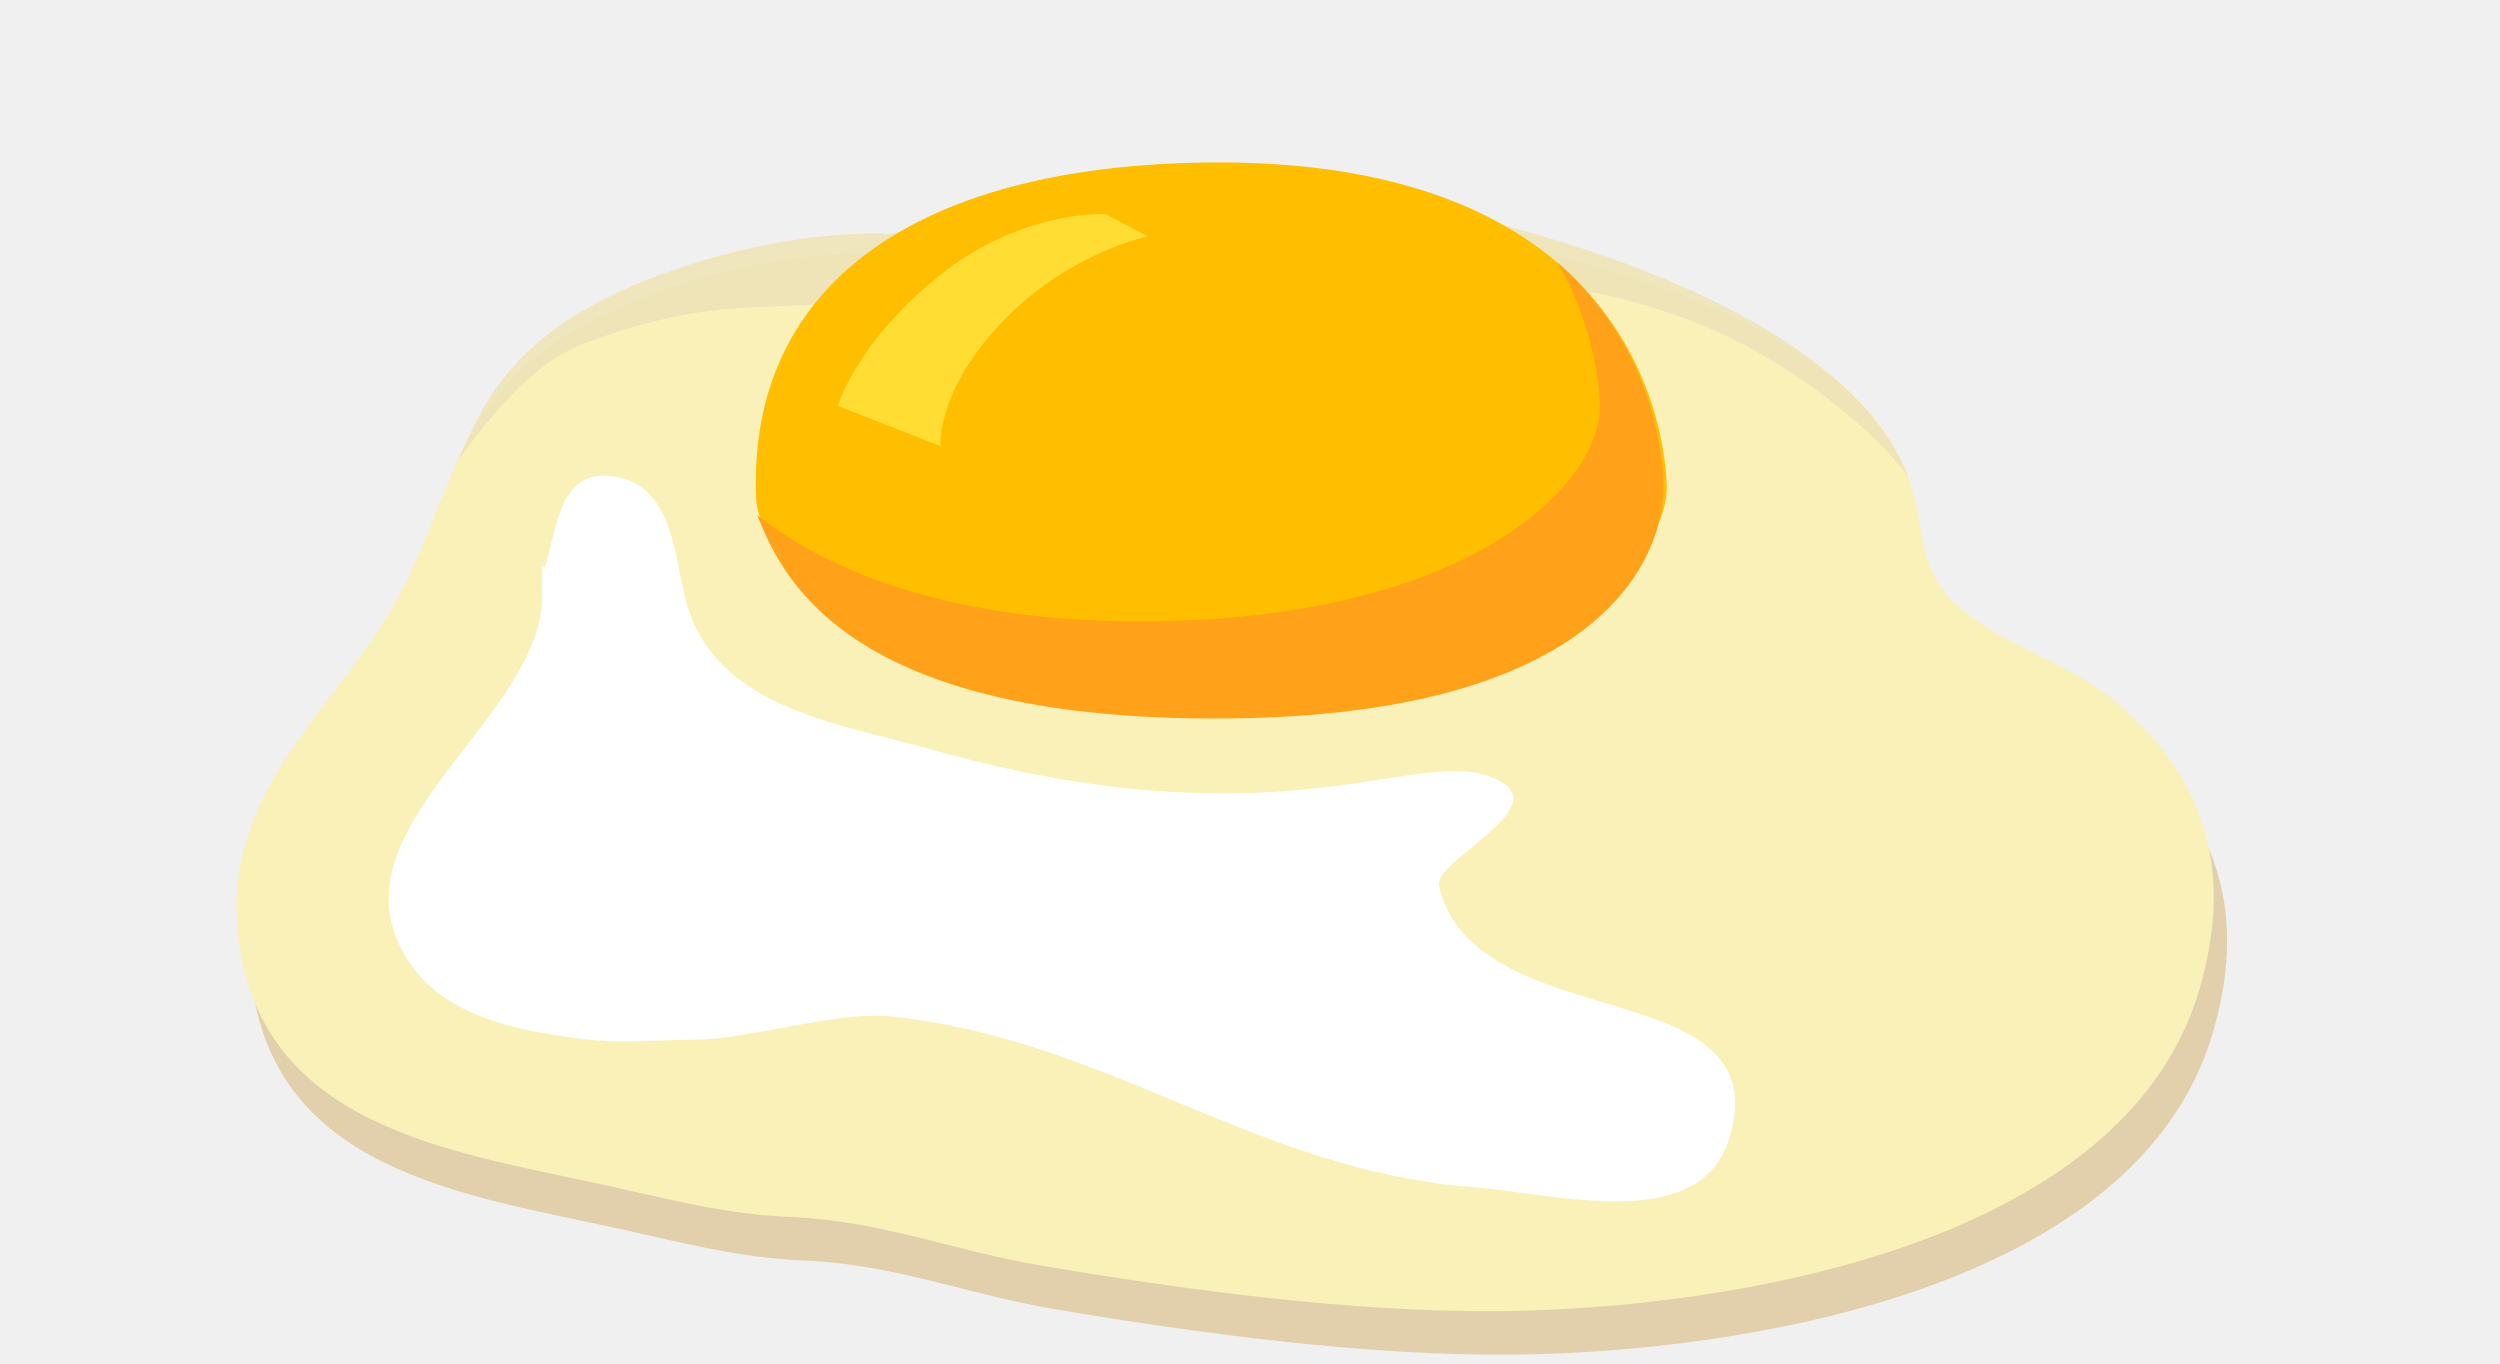
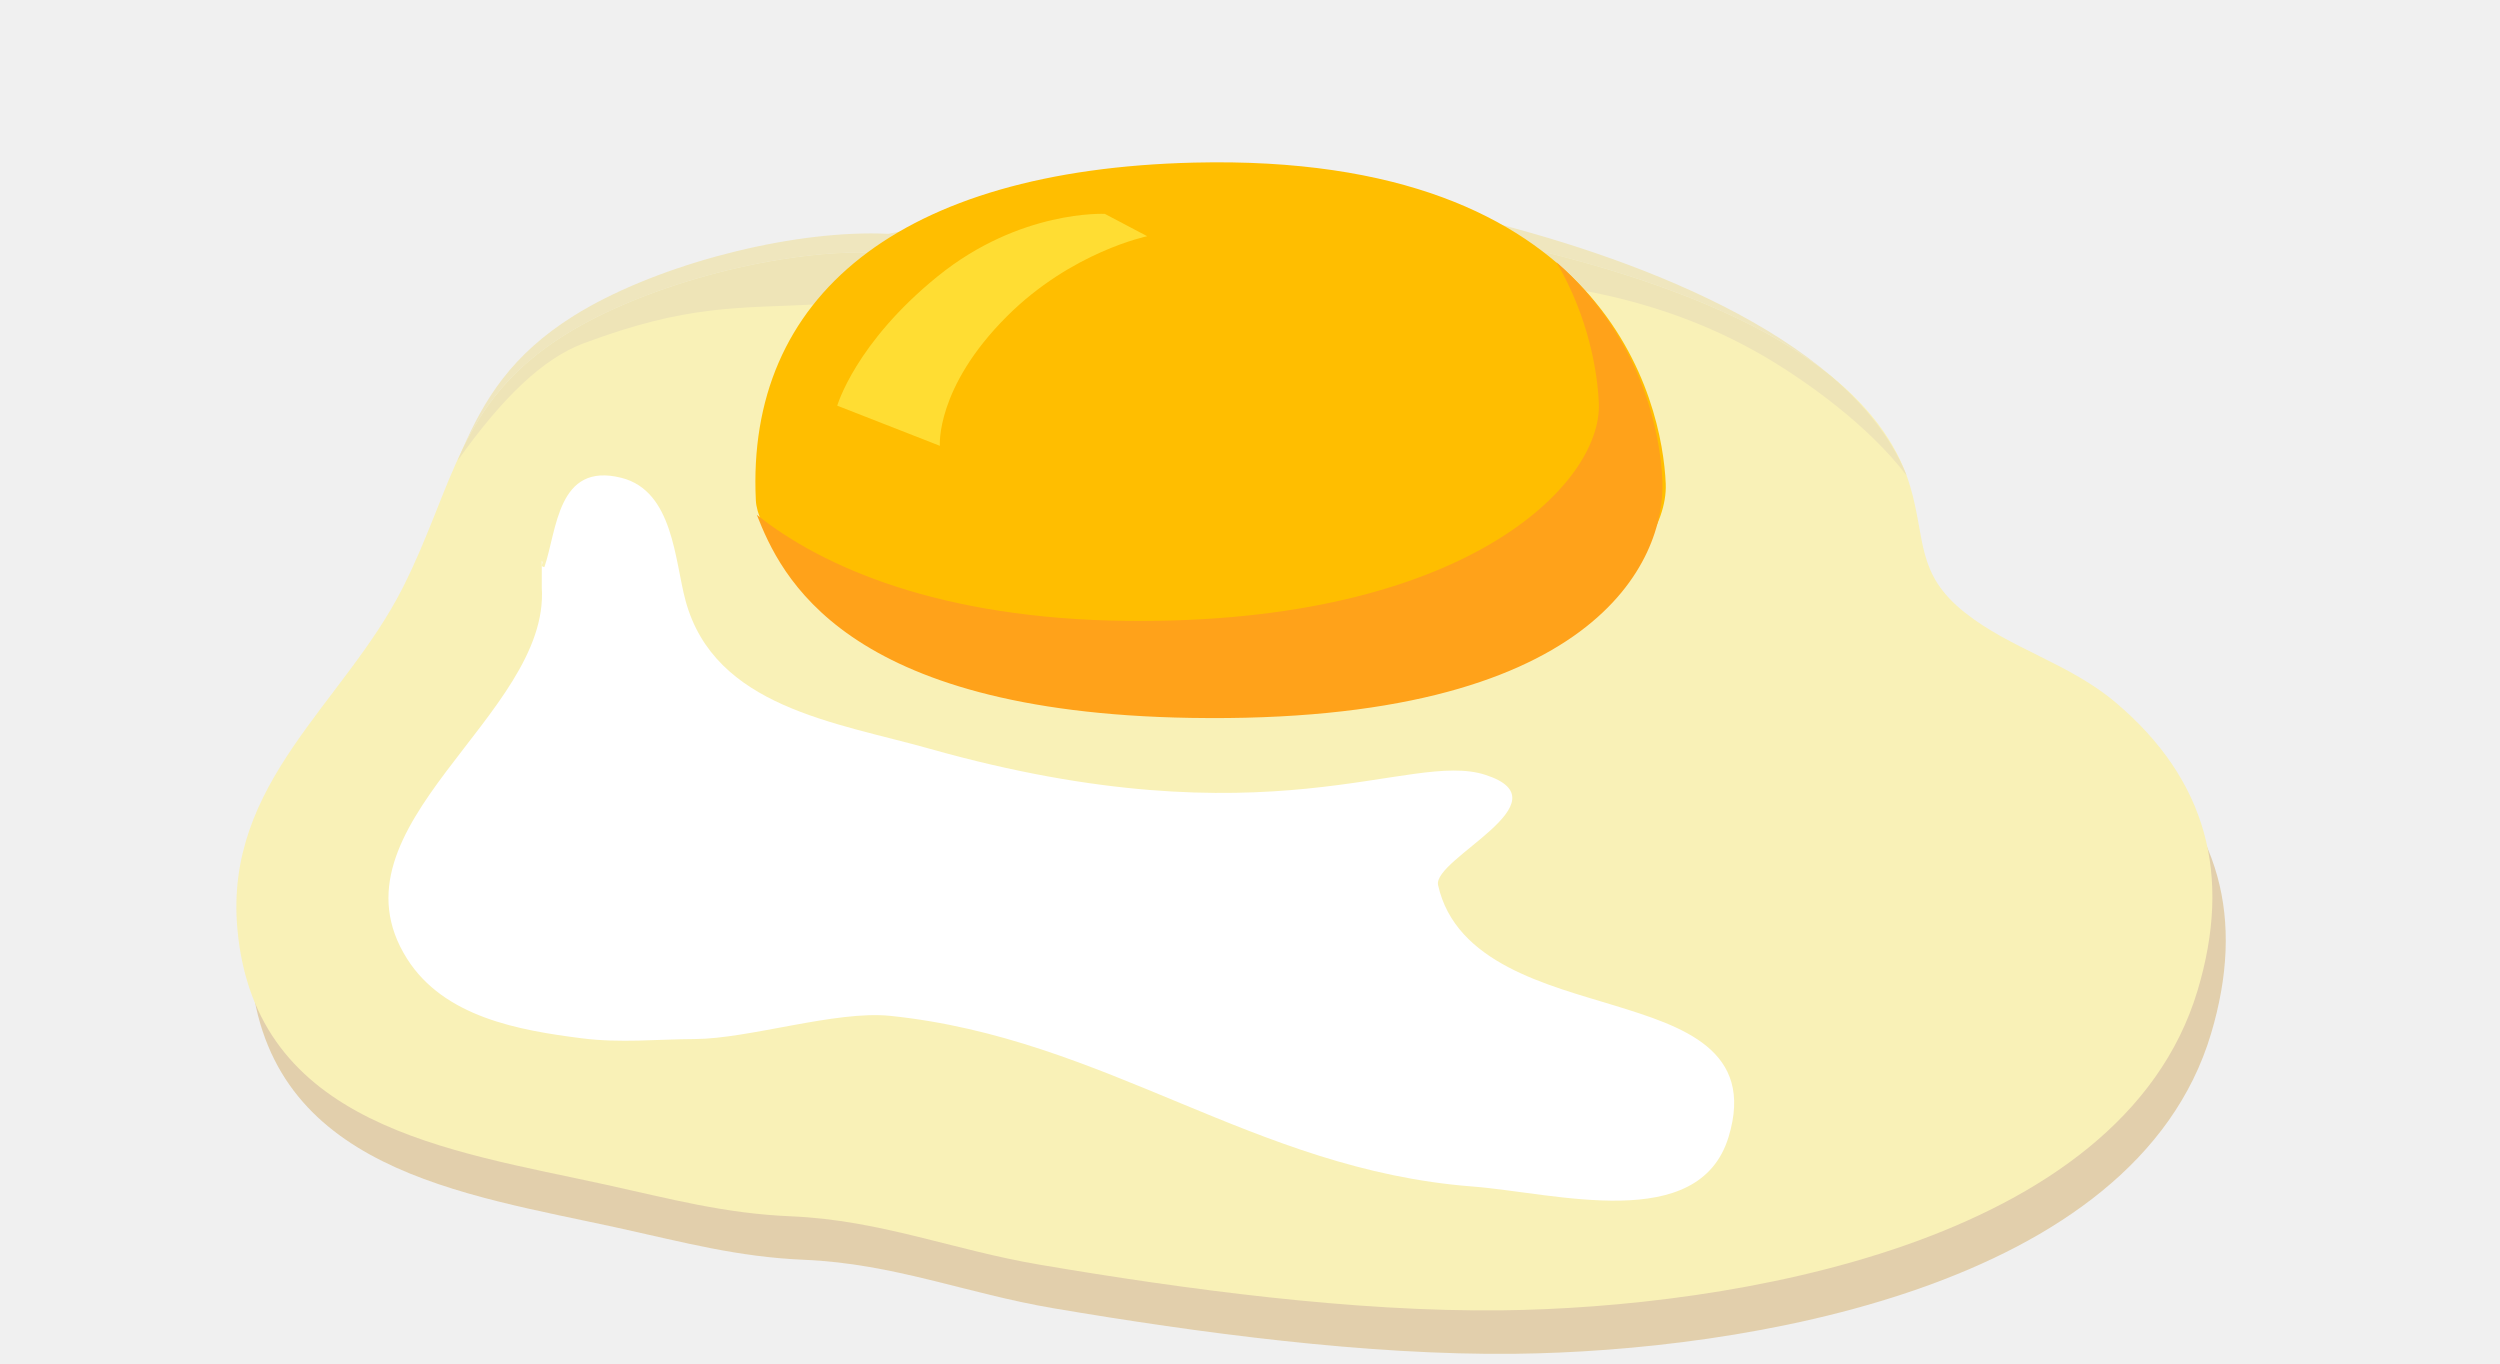
- <svg xmlns="http://www.w3.org/2000/svg" width="189.064mm" height="103.118mm" viewBox="0 0 189.064 103.118" version="1.1" id="svg11989">
-   <defs id="defs11986" />
-   <g id="layer7" style="display:inline" transform="translate(-2.397317,-4.347441)">
-     <g id="g12475" transform="matrix(0.3527778,0,0,-0.3527778,-532.1668,279.1394)" style="display:inline">
-       <path d="m 1972.02,618.9 c -9.95,8.43 -22.59,11.53 -32.4,19.32 -10.48,8.32 -15.62,5.55 -18.94,16.87 -11.69,39.83 -78.23,63.05 -111.94,68.56 -25.94,4.25 -56.27,3.06 -80.36,-3.98 l -21.53,-4.31 c -20.47,1.01 -49.89,-6.58 -67.48,-17.58 -22.95,-14.34 -23.71,-32.23 -34.78,-54.17 -12.54,-24.87 -38.34,-41.78 -35.5,-73.27 3.8,-42.28 45.39,-47.46 78.92,-54.81 14.04,-3.08 25.49,-6.22 39.83,-6.82 19.24,-0.81 34.8,-7.24 53.45,-10.4 31.1,-5.26 67.28,-10.13 98.98,-9.76 48.52,0.55 132.91,13.87 149.29,68.63 7.37,24.65 2.03,45.14 -17.54,61.72" style="fill:#e2cfac;fill-opacity:1;fill-rule:nonzero;stroke:none;stroke-width:0.1" id="path1532" />
-       <path d="m 1969.15,628.22 c -9.96,8.44 -22.59,11.53 -32.4,19.33 -10.48,8.32 -8.37,15.67 -11.69,26.98 -11.69,39.83 -85.48,52.94 -119.19,58.45 -25.94,4.24 -56.27,3.06 -80.36,-3.99 l -21.53,-4.3 c -20.47,1 -49.89,-6.58 -67.48,-17.58 -22.95,-14.35 -23.71,-32.23 -34.78,-54.18 -12.54,-24.86 -38.34,-41.77 -35.5,-73.26 3.8,-42.29 45.39,-47.47 78.92,-54.82 14.04,-3.08 25.49,-6.21 39.83,-6.81 19.24,-0.81 34.8,-7.25 53.45,-10.4 31.1,-5.27 67.28,-10.13 98.98,-9.77 48.52,0.56 132.91,13.88 149.29,68.64 7.37,24.64 2.03,45.13 -17.54,61.71" style="fill:#f9f1b7;fill-opacity:1;fill-rule:nonzero;stroke:none;stroke-width:0.1" id="path1534" />
-       <path d="m 1924.31,676.87 c -0.01,0.02 -0.03,0.04 -0.04,0.05 -0.07,0.19 -0.14,0.37 -0.21,0.56 0.09,-0.2 0.17,-0.41 0.25,-0.61 m -309.85,5.61 c 4.73,10.84 10.58,20.38 23.92,28.73 16.54,10.34 43.55,17.66 63.73,17.66 1.28,0 2.53,-0.03 3.75,-0.09 l 21.53,4.31 c 14.82,4.33 31.99,6.45 49.06,6.45 10.68,0 21.32,-0.83 31.3,-2.46 25.71,-4.21 73.83,-16.04 100.45,-38.93 -26.87,21.88 -76.43,30.59 -102.33,34.83 -9.98,1.63 -20.62,2.46 -31.3,2.46 -17.07,0 -34.24,-2.11 -49.06,-6.45 l -21.53,-4.3 c -1.22,0.06 -2.47,0.09 -3.75,0.09 -20.18,0 -47.19,-7.33 -63.73,-17.67 -11.64,-7.28 -17.57,-15.46 -22.04,-24.63" style="fill:#efe6be;fill-opacity:1;fill-rule:nonzero;stroke:none;stroke-width:0.1" id="path1536" />
-       <path d="m 1924.27,676.92 c -8.37,11.06 -21.83,20.28 -28.61,24.42 -22.78,13.92 -47.99,18.08 -74.17,18.08 -4.76,0 -9.56,-0.14 -14.37,-0.38 -38.85,-1.95 -76.94,-3.39 -116.24,-5.38 -17.48,-0.89 -27.97,0.02 -50.35,-8.35 -8.7,-3.25 -17.36,-11.5 -27.07,-25.17 0.33,0.78 0.67,1.57 1,2.34 4.47,9.17 10.4,17.35 22.04,24.63 16.54,10.34 43.55,17.67 63.73,17.67 1.28,0 2.53,-0.03 3.75,-0.09 l 21.53,4.3 c 14.82,4.34 31.99,6.45 49.06,6.45 10.68,0 21.32,-0.83 31.3,-2.46 25.9,-4.24 75.46,-12.95 102.33,-34.83 7.09,-6.09 12.65,-12.96 15.86,-20.67 0.07,-0.19 0.14,-0.37 0.21,-0.56" style="fill:#eee4b7;fill-opacity:1;fill-rule:nonzero;stroke:none;stroke-width:0.1" id="path1538" />
-       <path d="m 1677.43,671.59 c 0.53,-10.78 25.83,-42.34 94,-43.05 72.5,-0.77 101.89,29.42 101.17,46.64 -0.72,17.22 -12.2,71.03 -101.17,68.88 -63.23,-1.53 -96.15,-28.7 -94,-72.47" style="fill:#ffbe00;fill-opacity:1;fill-rule:nonzero;stroke:none;stroke-width:0.1" id="path1540" />
-       <path d="m 1871.88,675.89 c -0.39,9.59 -4.14,30.51 -22.72,46.81 7,-12 8.82,-23.78 9.09,-30.3 0.72,-17.22 -28.67,-47.41 -101.17,-46.64 -40.07,0.42 -65.32,11.5 -79.44,22.75 5.09,-12.97 18.44,-42.33 93.07,-43.56 86.82,-1.44 101.89,33.72 101.17,50.94" style="fill:#ffa21a;fill-opacity:1;fill-rule:nonzero;stroke:none;stroke-width:0.1" id="path1542" />
-       <path d="m 1752.29,733.06 c 0,0 -18.17,0.95 -35.87,-13.4 -17.66,-14.31 -21.53,-27.74 -21.53,-27.74 l 22.01,-8.61 c 0,0 -0.96,12.44 14.35,27.74 13.87,13.88 30.13,17.22 30.13,17.22 l -9.09,4.79" style="fill:#ffdd33;fill-opacity:1;fill-rule:nonzero;stroke:none;stroke-width:0.1" id="path1544" />
-       <path d="m 1861.66,563.24 c -14.14,4.35 -34.14,9.01 -37.89,25.83 -1.26,5.67 28.02,17.94 10.09,23.68 -16.44,5.26 -45.93,-15.07 -119.14,5.58 -20.15,5.68 -46.12,8.88 -52.36,31.73 -2.35,8.62 -2.62,23.58 -13.79,26.39 -13.73,3.45 -13.78,-11.24 -16.5,-19.16 -1.12,0.18 -0.06,0.78 -0.56,1.38 v -5.74 c 1.83,-27.51 -46.87,-51.23 -28.9,-79.64 7.93,-12.54 24,-15.36 37.51,-17.07 8.29,-1.05 16.01,-0.2 24.22,-0.16 11.66,0.06 30.28,6.17 41.88,4.98 46.63,-4.82 77.96,-32.97 124.84,-36.6 17.89,-1.38 48.65,-10.25 55.02,10.62 5.71,18.72 -10.01,23.74 -24.42,28.18" style="fill:#ffffff;fill-opacity:1;fill-rule:nonzero;stroke:none;stroke-width:0.1" id="path1546" />
-     </g>
-   </g>
+ <svg xmlns="http://www.w3.org/2000/svg" width="715" height="390" viewBox="0 0 715 390" fill="none">
+   <path d="M608.96 213.384C595.693 202.144 578.84 198.01 565.76 187.624C551.787 176.53 544.933 180.224 540.507 165.13C524.92 112.024 436.2 81.064 391.253 73.717C356.667 68.05 316.227 69.637 284.107 79.024L255.4 84.77C228.107 83.424 188.88 93.543 165.427 108.21C134.827 127.33 133.813 151.184 119.053 180.437C102.333 213.597 67.933 236.144 71.72 278.13C76.787 334.503 132.24 341.41 176.947 351.21C195.667 355.317 210.933 359.504 230.053 360.304C255.707 361.384 276.453 369.957 301.32 374.17C342.787 381.184 391.027 387.677 433.293 387.184C497.987 386.45 610.507 368.69 632.347 295.677C642.173 262.81 635.053 235.49 608.96 213.384" fill="#E2CFAC" />
+   <path d="M605.133 200.957C591.853 189.704 575.013 185.584 561.933 175.184C547.96 164.09 550.773 154.29 546.347 139.21C530.76 86.103 432.373 68.624 387.427 61.277C352.84 55.624 312.4 57.197 280.28 66.597L251.573 72.33C224.28 70.997 185.053 81.103 161.6 95.77C131 114.904 129.987 138.744 115.227 168.01C98.507 201.157 64.107 223.704 67.893 265.69C72.96 322.077 128.413 328.984 173.12 338.784C191.84 342.89 207.107 347.064 226.227 347.864C251.88 348.944 272.627 357.53 297.493 361.73C338.96 368.757 387.2 375.237 429.467 374.757C494.16 374.01 606.68 356.25 628.52 283.237C638.347 250.384 631.227 223.064 605.133 200.957" fill="#F9F1B7" />
+   <path d="M545.346 136.09C545.333 136.064 545.306 136.037 545.293 136.024C545.2 135.77 545.106 135.53 545.013 135.277C545.133 135.544 545.24 135.824 545.346 136.09M132.213 128.61C138.52 114.157 146.32 101.437 164.106 90.303C186.16 76.517 222.173 66.757 249.08 66.757C250.786 66.757 252.453 66.797 254.08 66.877L282.786 61.13C302.546 55.357 325.44 52.53 348.2 52.53C362.44 52.53 376.626 53.637 389.933 55.81C424.213 61.423 488.373 77.197 523.866 107.717C488.04 78.543 421.96 66.93 387.426 61.277C374.12 59.104 359.933 57.997 345.693 57.997C322.933 57.997 300.04 60.81 280.28 66.597L251.573 72.33C249.946 72.25 248.28 72.21 246.573 72.21C219.666 72.21 183.653 81.984 161.6 95.77C146.08 105.477 138.173 116.384 132.213 128.61" fill="#EFE6BE" />
+   <path d="M545.293 136.024C534.133 121.277 516.187 108.984 507.147 103.464C476.773 84.904 443.16 79.357 408.253 79.357C401.907 79.357 395.507 79.544 389.093 79.864C337.293 82.464 286.507 84.384 234.107 87.037C210.8 88.224 196.813 87.01 166.973 98.17C155.373 102.504 143.827 113.504 130.88 131.73C131.32 130.69 131.773 129.637 132.213 128.61C138.173 116.384 146.08 105.477 161.6 95.77C183.653 81.984 219.667 72.21 246.573 72.21C248.28 72.21 249.947 72.25 251.573 72.33L280.28 66.597C300.04 60.81 322.933 57.997 345.693 57.997C359.933 57.997 374.12 59.104 387.427 61.277C421.96 66.93 488.04 78.544 523.867 107.717C533.32 115.837 540.733 124.997 545.013 135.277C545.107 135.53 545.2 135.77 545.293 136.024Z" fill="#EEE4B7" />
+   <path d="M216.173 143.13C216.88 157.504 250.613 199.584 341.506 200.53C438.173 201.557 477.36 161.304 476.4 138.344C475.44 115.384 460.133 43.637 341.506 46.504C257.2 48.544 213.306 84.77 216.173 143.13Z" fill="#FFBE00" />
+   <path d="M475.44 137.397C474.92 124.61 469.92 96.717 445.147 74.984C454.48 90.984 456.906 106.69 457.266 115.383C458.226 138.343 419.04 178.597 322.373 177.57C268.946 177.01 235.28 162.237 216.453 147.237C223.24 164.53 241.04 203.677 340.546 205.317C456.306 207.237 476.4 160.357 475.44 137.397" fill="#FFA21A" />
+   <path d="M315.986 61.17C315.986 61.17 291.76 59.904 268.16 79.037C244.613 98.117 239.453 116.024 239.453 116.024L268.8 127.504C268.8 127.504 267.52 110.917 287.933 90.517C306.426 72.01 328.106 67.557 328.106 67.557L315.986 61.17" fill="#FFDD33" />
+   <path d="M461.813 287.597C442.96 281.797 416.293 275.584 411.293 253.157C409.613 245.597 448.653 229.237 424.747 221.584C402.827 214.57 363.507 241.677 265.893 214.144C239.027 206.57 204.4 202.304 196.08 171.837C192.947 160.344 192.587 140.397 177.693 136.65C159.387 132.05 159.32 151.637 155.693 162.197C154.2 161.957 155.613 161.157 154.947 160.357V168.01C157.387 204.69 92.453 236.317 116.413 274.197C126.987 290.917 148.413 294.677 166.427 296.957C177.48 298.357 187.773 297.224 198.72 297.17C214.267 297.09 239.093 288.944 254.56 290.53C316.733 296.957 358.507 334.49 421.013 339.33C444.867 341.17 485.88 352.997 494.373 325.17C501.987 300.21 481.027 293.517 461.813 287.597" fill="white" />
</svg>
